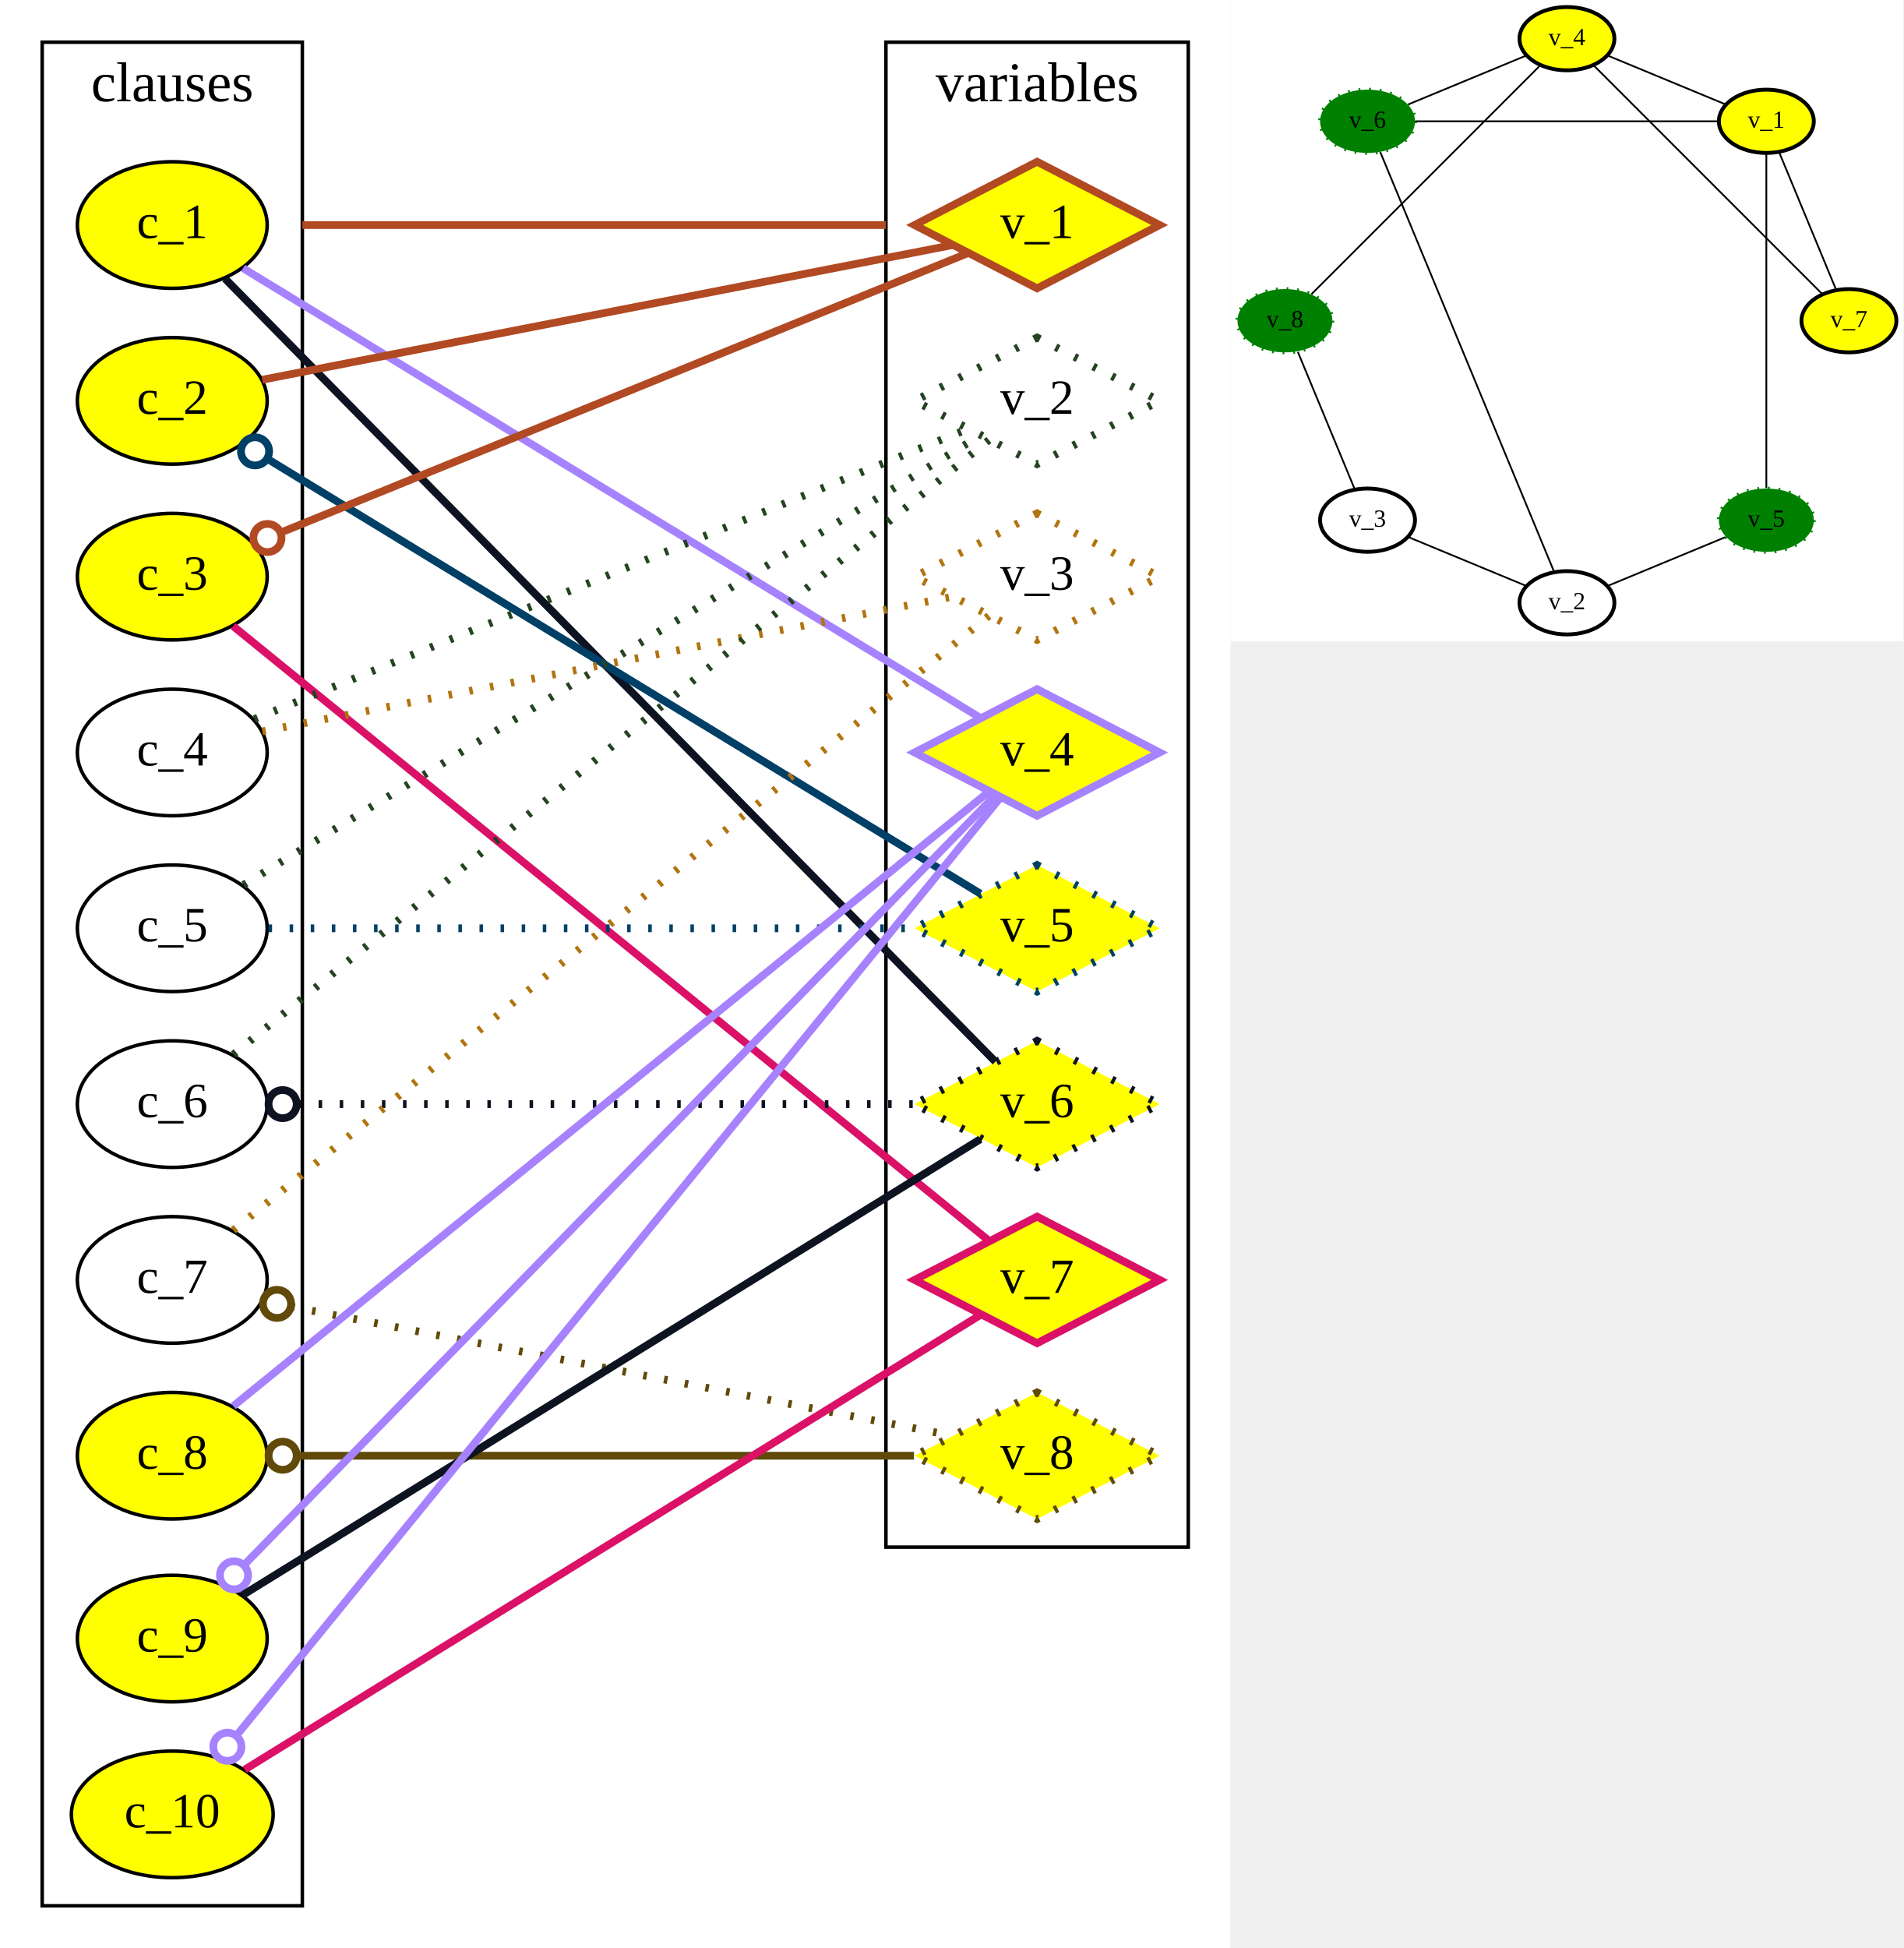
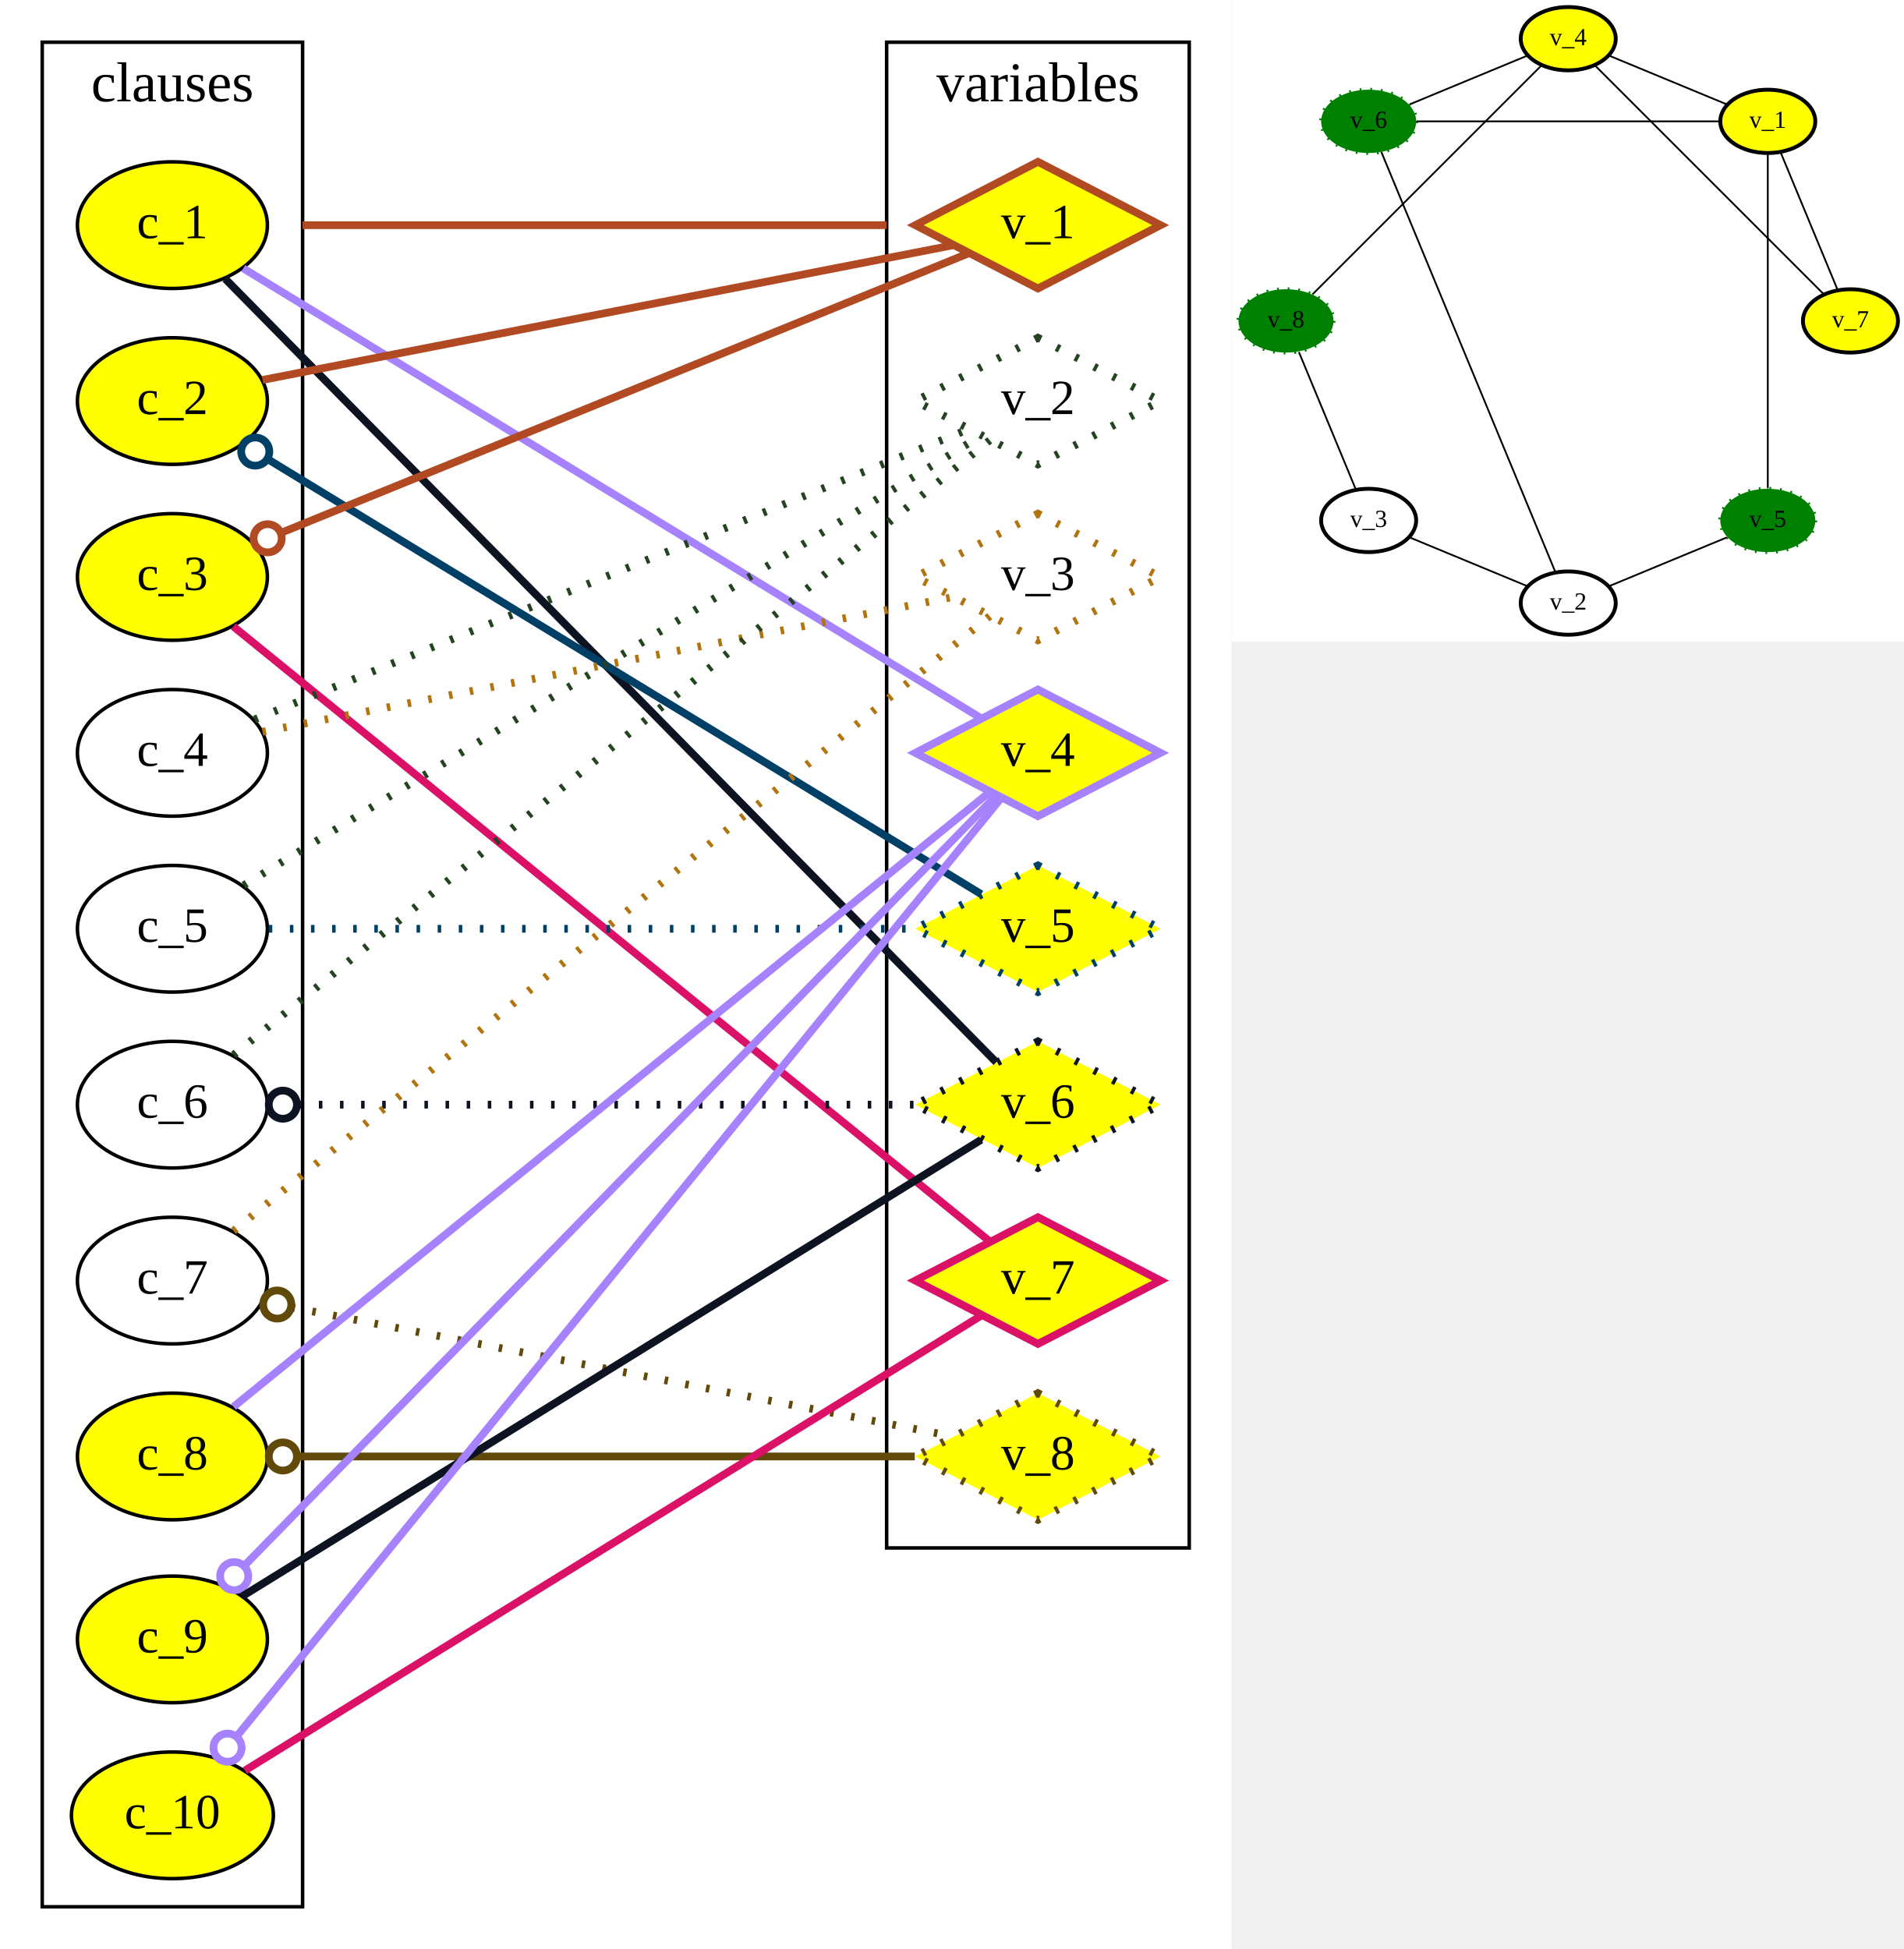
- <svg xmlns="http://www.w3.org/2000/svg" width="541.43pt" height="554.0pt" viewBox="0.0 0.0 541.43 554.0" preserveAspectRatio="xMinYMin">
+ <svg xmlns="http://www.w3.org/2000/svg" width="541pt" height="554pt" viewBox="0.0 0.0 541 554" preserveAspectRatio="xMinYMin">
  <g id="graph0" class="graph" transform="scale(1 1) rotate(0) translate(4 550)">
    <polygon fill="white" stroke="transparent" points="-4,4 -4,-550 346,-550 346,4 -4,4" />
    <g id="clust1" class="cluster">
      <polygon fill="none" stroke="black" points="8,-8 8,-538 82,-538 82,-8 8,-8" />
      <text text-anchor="middle" x="45" y="-521.2" font-family="Times New Roman,serif" font-size="16.00">clauses</text>
    </g>
    <g id="clust2" class="cluster">
      <polygon fill="none" stroke="black" points="248,-110 248,-538 334,-538 334,-110 248,-110" />
      <text text-anchor="middle" x="291" y="-521.2" font-family="Times New Roman,serif" font-size="16.00">variables</text>
    </g>
    <g id="node1" class="node">
      <ellipse fill="yellow" stroke="black" cx="45" cy="-486" rx="27" ry="18" />
      <text text-anchor="middle" x="45" y="-482.3" font-family="Times New Roman,serif" font-size="14.00">c_1</text>
    </g>
    <g id="node2" class="node">
      <ellipse fill="yellow" stroke="black" cx="45" cy="-436" rx="27" ry="18" />
      <text text-anchor="middle" x="45" y="-432.3" font-family="Times New Roman,serif" font-size="14.00">c_2</text>
    </g>
    <g id="node11" class="node">
      <polygon fill="yellow" stroke="#b14923" stroke-width="2.2" points="291,-504 256.14,-486 291,-468 325.86,-486 291,-504" />
      <text text-anchor="middle" x="291" y="-482.3" font-family="Times New Roman,serif" font-size="14.00">v_1</text>
    </g>
    <g id="edge17" class="edge">
      <path fill="none" stroke="#b14923" stroke-width="2.2" d="M82,-486C137.33,-486 192.67,-486 248,-486" />
    </g>
    <g id="node14" class="node">
      <polygon fill="yellow" stroke="#a682ff" stroke-width="2.2" points="291,-354 256.14,-336 291,-318 325.86,-336 291,-354" />
      <text text-anchor="middle" x="291" y="-332.3" font-family="Times New Roman,serif" font-size="14.00">v_4</text>
    </g>
    <g id="edge18" class="edge">
      <path fill="none" stroke="#a682ff" stroke-width="2.2" d="M65.13,-473.72C112.75,-444.69 231.57,-372.24 274.88,-345.83" />
    </g>
    <g id="node16" class="node">
      <polygon fill="yellow" stroke="#0d1321" stroke-width="2.2" stroke-dasharray="1,5" points="291,-254 256.14,-236 291,-218 325.86,-236 291,-254" />
      <text text-anchor="middle" x="291" y="-232.3" font-family="Times New Roman,serif" font-size="14.00">v_6</text>
    </g>
    <g id="edge19" class="edge">
      <path fill="none" stroke="#0d1321" stroke-width="2.2" d="M60.02,-470.74C105.08,-424.94 238.54,-289.31 279.15,-248.05" />
    </g>
    <g id="node3" class="node">
      <ellipse fill="yellow" stroke="black" cx="45" cy="-386" rx="27" ry="18" />
      <text text-anchor="middle" x="45" y="-382.3" font-family="Times New Roman,serif" font-size="14.00">c_3</text>
    </g>
    <g id="edge20" class="edge">
      <path fill="none" stroke="#b14923" stroke-width="2.2" d="M70.6,-442C118.37,-451.32 220.42,-471.23 266.96,-480.31" />
    </g>
    <g id="node15" class="node">
      <polygon fill="yellow" stroke="#004066" stroke-width="2.2" stroke-dasharray="1,5" points="291,-304 256.14,-286 291,-268 325.86,-286 291,-304" />
      <text text-anchor="middle" x="291" y="-282.3" font-family="Times New Roman,serif" font-size="14.00">v_5</text>
    </g>
    <g id="edge21" class="edge">
      <path fill="none" stroke="#004066" stroke-width="2.2" d="M71.97,-419.56C123.27,-388.27 233.51,-321.05 274.88,-295.83" />
      <ellipse fill="none" stroke="#004066" stroke-width="2.2" cx="68.55" cy="-421.64" rx="4" ry="4" />
    </g>
    <g id="node4" class="node">
      <ellipse fill="white" stroke="black" cx="45" cy="-336" rx="27" ry="18" />
      <text text-anchor="middle" x="45" y="-332.3" font-family="Times New Roman,serif" font-size="14.00">c_4</text>
    </g>
    <g id="edge22" class="edge">
      <path fill="none" stroke="#b14923" stroke-width="2.2" d="M75.85,-398.54C127.14,-419.39 228.56,-460.62 271.28,-477.99" />
      <ellipse fill="none" stroke="#b14923" stroke-width="2.2" cx="72.07" cy="-397" rx="4" ry="4" />
    </g>
    <g id="node17" class="node">
      <polygon fill="yellow" stroke="#da1167" stroke-width="2.2" points="291,-204 256.14,-186 291,-168 325.86,-186 291,-204" />
      <text text-anchor="middle" x="291" y="-182.3" font-family="Times New Roman,serif" font-size="14.00">v_7</text>
    </g>
    <g id="edge23" class="edge">
      <path fill="none" stroke="#da1167" stroke-width="2.2" d="M62.3,-371.94C108.78,-334.15 235.68,-230.98 277.46,-197.01" />
    </g>
    <g id="node5" class="node">
      <ellipse fill="white" stroke="black" cx="45" cy="-286" rx="27" ry="18" />
      <text text-anchor="middle" x="45" y="-282.3" font-family="Times New Roman,serif" font-size="14.00">c_5</text>
    </g>
    <g id="node12" class="node">
      <polygon fill="none" stroke="#244320" stroke-width="2.2" stroke-dasharray="1,5" points="291,-454 256.14,-436 291,-418 325.86,-436 291,-454" />
      <text text-anchor="middle" x="291" y="-432.3" font-family="Times New Roman,serif" font-size="14.00">v_2</text>
    </g>
    <g id="edge24" class="edge">
      <path fill="none" stroke="#244320" stroke-width="2.2" stroke-dasharray="1,5" d="M68.36,-345.5C116.58,-365.1 226.36,-409.72 271.28,-427.99" />
    </g>
    <g id="node13" class="node">
      <polygon fill="none" stroke="#b1740f" stroke-width="2.2" stroke-dasharray="1,5" points="291,-404 256.14,-386 291,-368 325.86,-386 291,-404" />
      <text text-anchor="middle" x="291" y="-382.3" font-family="Times New Roman,serif" font-size="14.00">v_3</text>
    </g>
    <g id="edge25" class="edge">
      <path fill="none" stroke="#b1740f" stroke-width="2.2" stroke-dasharray="1,5" d="M70.6,-342C118.37,-351.32 220.42,-371.23 266.96,-380.31" />
    </g>
    <g id="node6" class="node">
      <ellipse fill="white" stroke="black" cx="45" cy="-236" rx="27" ry="18" />
      <text text-anchor="middle" x="45" y="-232.3" font-family="Times New Roman,serif" font-size="14.00">c_6</text>
    </g>
    <g id="edge26" class="edge">
      <path fill="none" stroke="#244320" stroke-width="2.2" stroke-dasharray="1,5" d="M65.25,-298.35C112.94,-327.43 231.57,-399.76 274.86,-426.16" />
    </g>
    <g id="edge27" class="edge">
      <path fill="none" stroke="#004066" stroke-width="2.2" stroke-dasharray="1,5" d="M72.39,-286C133.59,-286 194.79,-286 255.99,-286" />
    </g>
    <g id="node7" class="node">
      <ellipse fill="white" stroke="black" cx="45" cy="-186" rx="27" ry="18" />
      <text text-anchor="middle" x="45" y="-182.3" font-family="Times New Roman,serif" font-size="14.00">c_7</text>
    </g>
    <g id="edge28" class="edge">
      <path fill="none" stroke="#244320" stroke-width="2.2" stroke-dasharray="1,5" d="M62.36,-250.12C108.89,-287.94 235.62,-390.98 277.42,-424.96" />
    </g>
    <g id="edge29" class="edge">
      <path fill="none" stroke="#0d1321" stroke-width="2.2" stroke-dasharray="1,5" d="M80.63,-236C139.09,-236 197.54,-236 255.99,-236" />
      <ellipse fill="none" stroke="#0d1321" stroke-width="2.2" cx="76.39" cy="-236" rx="4" ry="4" />
    </g>
    <g id="node8" class="node">
      <ellipse fill="yellow" stroke="black" cx="45" cy="-136" rx="27" ry="18" />
      <text text-anchor="middle" x="45" y="-132.3" font-family="Times New Roman,serif" font-size="14.00">c_8</text>
    </g>
    <g id="edge30" class="edge">
      <path fill="none" stroke="#b1740f" stroke-width="2.2" stroke-dasharray="1,5" d="M62.36,-200.12C108.89,-237.94 235.62,-340.98 277.42,-374.96" />
    </g>
    <g id="node18" class="node">
      <polygon fill="yellow" stroke="#604909" stroke-width="2.2" stroke-dasharray="1,5" points="291,-154 256.14,-136 291,-118 325.86,-136 291,-154" />
      <text text-anchor="middle" x="291" y="-132.3" font-family="Times New Roman,serif" font-size="14.00">v_8</text>
    </g>
    <g id="edge31" class="edge">
      <path fill="none" stroke="#604909" stroke-width="2.2" stroke-dasharray="1,5" d="M78.87,-178.39C129.3,-168.55 222.92,-150.28 266.94,-141.69" />
      <ellipse fill="none" stroke="#604909" stroke-width="2.2" cx="74.79" cy="-179.19" rx="4" ry="4" />
    </g>
    <g id="node9" class="node">
      <ellipse fill="yellow" stroke="black" cx="45" cy="-84" rx="27" ry="18" />
      <text text-anchor="middle" x="45" y="-80.3" font-family="Times New Roman,serif" font-size="14.00">c_9</text>
    </g>
    <g id="edge32" class="edge">
      <path fill="none" stroke="#a682ff" stroke-width="2.2" d="M62.36,-150.12C108.89,-187.94 235.62,-290.98 277.42,-324.96" />
    </g>
    <g id="edge33" class="edge">
      <path fill="none" stroke="#604909" stroke-width="2.2" d="M80.63,-136C139.09,-136 197.54,-136 255.99,-136" />
      <ellipse fill="none" stroke="#604909" stroke-width="2.2" cx="76.39" cy="-136" rx="4" ry="4" />
    </g>
    <g id="node10" class="node">
      <ellipse fill="yellow" stroke="black" cx="45" cy="-34" rx="28.7" ry="18" />
      <text text-anchor="middle" x="45" y="-30.3" font-family="Times New Roman,serif" font-size="14.00">c_10</text>
    </g>
    <g id="edge34" class="edge">
      <path fill="none" stroke="#a682ff" stroke-width="2.2" d="M65.41,-104.91C114.89,-155.6 240.03,-283.79 279.13,-323.85" />
      <ellipse fill="none" stroke="#a682ff" stroke-width="2.2" cx="62.56" cy="-101.99" rx="4" ry="4" />
    </g>
    <g id="edge35" class="edge">
      <path fill="none" stroke="#0d1321" stroke-width="2.2" d="M64.9,-96.29C112.35,-125.62 231.46,-199.21 274.86,-226.03" />
    </g>
    <g id="edge36" class="edge">
      <path fill="none" stroke="#a682ff" stroke-width="2.2" d="M63.37,-56.56C111.9,-116.13 242.35,-276.28 280.43,-323.02" />
      <ellipse fill="none" stroke="#a682ff" stroke-width="2.2" cx="60.67" cy="-53.23" rx="4" ry="4" />
    </g>
    <g id="edge37" class="edge">
      <path fill="none" stroke="#da1167" stroke-width="2.2" d="M65.6,-46.73C113.53,-76.34 231.68,-149.34 274.86,-176.03" />
    </g>
  </g>
  <g id="graph0" class="graph" transform="translate(350.0 0) scale(0.5) scale(1 1) rotate(0) translate(4 360.856)">
    <polygon fill="white" stroke="none" points="-4,4 -4,-360.856 378.856,-360.856 378.856,4 -4,4" />
    <g id="node1" class="node">
      <ellipse fill="yellow" stroke="black" stroke-width="2.2" cx="300.868" cy="-291.868" rx="27" ry="18" />
      <text text-anchor="middle" x="300.868" y="-288.168" font-family="Times New Roman,serif" font-size="14.00">v_1</text>
    </g>
    <g id="node2" class="node">
      <ellipse fill="yellow" stroke="black" stroke-width="2.2" cx="187.428" cy="-338.856" rx="27" ry="18" />
      <text text-anchor="middle" x="187.428" y="-335.156" font-family="Times New Roman,serif" font-size="14.00">v_4</text>
    </g>
    <g id="edge1" class="edge">
      <path fill="none" stroke="black" d="M277.912,-301.377C258.36,-309.475 230.393,-321.06 210.74,-329.2" />
    </g>
    <g id="node3" class="node">
      <ellipse fill="green" stroke="green" stroke-width="2.2" stroke-dasharray="1,5" cx="73.988" cy="-291.868" rx="27" ry="18" />
      <text text-anchor="middle" x="73.988" y="-288.168" font-family="Times New Roman,serif" font-size="14.00">v_6</text>
    </g>
    <g id="edge2" class="edge">
      <path fill="none" stroke="black" d="M273.501,-291.868C229.776,-291.868 144.662,-291.868 101.099,-291.868" />
    </g>
    <g id="node4" class="node">
      <ellipse fill="green" stroke="green" stroke-width="2.2" stroke-dasharray="1,5" cx="300.868" cy="-64.988" rx="27" ry="18" />
      <text text-anchor="middle" x="300.868" y="-61.288" font-family="Times New Roman,serif" font-size="14.00">v_5</text>
    </g>
    <g id="edge4" class="edge">
      <path fill="none" stroke="black" d="M300.868,-273.685C300.868,-231.204 300.868,-125.825 300.868,-83.258" />
    </g>
    <g id="node5" class="node">
      <ellipse fill="yellow" stroke="black" stroke-width="2.2" cx="347.856" cy="-178.428" rx="27" ry="18" />
      <text text-anchor="middle" x="347.856" y="-174.728" font-family="Times New Roman,serif" font-size="14.00">v_7</text>
    </g>
    <g id="edge5" class="edge">
      <path fill="none" stroke="black" d="M308.21,-274.143C317.037,-252.832 331.762,-217.285 340.566,-196.029" />
    </g>
    <g id="edge3" class="edge">
      <path fill="none" stroke="black" d="M164.472,-329.348C144.92,-321.249 116.953,-309.664 97.3,-301.524" />
    </g>
    <g id="edge11" class="edge">
      <path fill="none" stroke="black" d="M202.521,-323.764C233.097,-293.187 302.047,-224.238 332.687,-193.598" />
    </g>
    <g id="node6" class="node">
      <ellipse fill="none" stroke="black" stroke-width="2.2" cx="187.428" cy="-18" rx="27" ry="18" />
      <text text-anchor="middle" x="187.428" y="-14.3" font-family="Times New Roman,serif" font-size="14.00">v_2</text>
    </g>
    <g id="edge8" class="edge">
      <path fill="none" stroke="black" d="M180.159,-35.548C159.67,-85.014 101.612,-225.179 81.197,-274.466" />
    </g>
    <g id="edge7" class="edge">
      <path fill="none" stroke="black" d="M210.384,-27.509C229.936,-35.607 257.904,-47.192 277.557,-55.332" />
    </g>
    <g id="node7" class="node">
      <ellipse fill="none" stroke="black" stroke-width="2.2" cx="73.988" cy="-64.988" rx="27" ry="18" />
      <text text-anchor="middle" x="73.988" y="-61.288" font-family="Times New Roman,serif" font-size="14.00">v_3</text>
    </g>
    <g id="edge6" class="edge">
      <path fill="none" stroke="black" d="M164.472,-27.509C144.92,-35.607 116.953,-47.192 97.3,-55.332" />
    </g>
    <g id="node8" class="node">
      <ellipse fill="green" stroke="green" stroke-width="2.2" stroke-dasharray="1,5" cx="27" cy="-178.428" rx="27" ry="18" />
      <text text-anchor="middle" x="27" y="-174.728" font-family="Times New Roman,serif" font-size="14.00">v_8</text>
    </g>
    <g id="edge10" class="edge">
      <path fill="none" stroke="black" d="M42.093,-193.521C72.669,-224.097 141.618,-293.047 172.259,-323.687" />
    </g>
    <g id="edge9" class="edge">
      <path fill="none" stroke="black" d="M34.342,-160.703C43.169,-139.392 57.894,-103.845 66.698,-82.589" />
    </g>
  </g>
</svg>
